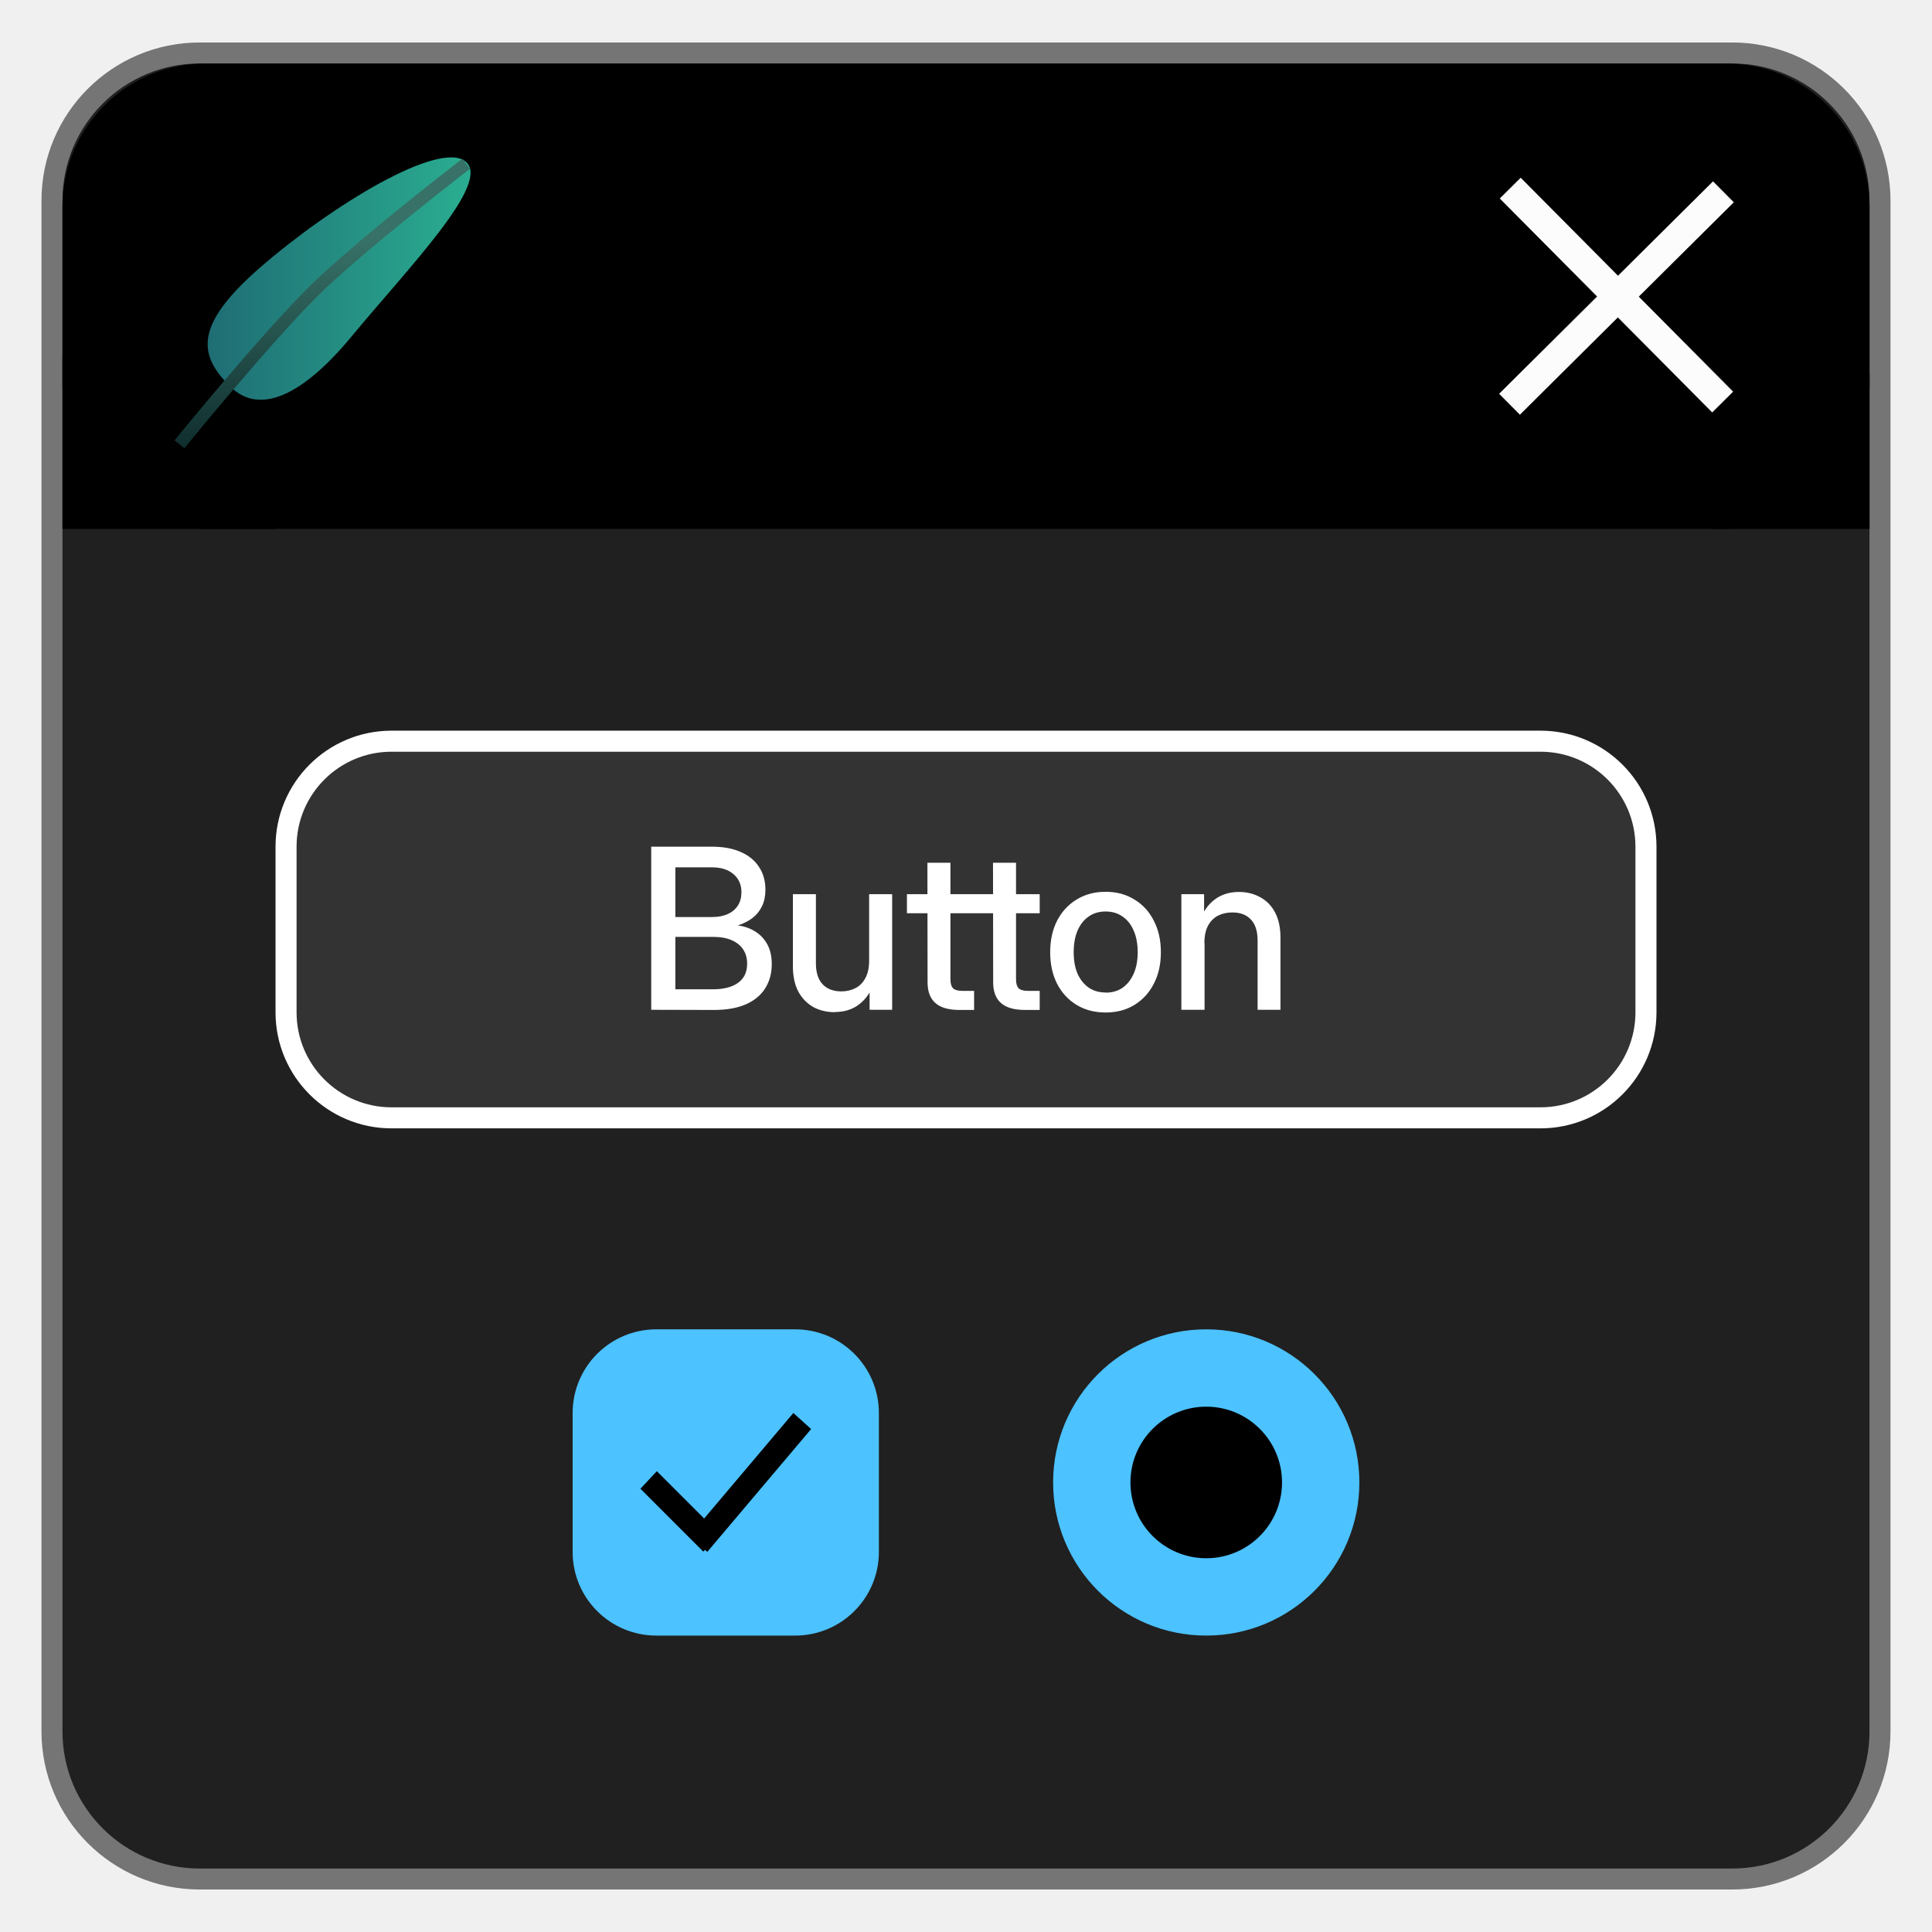
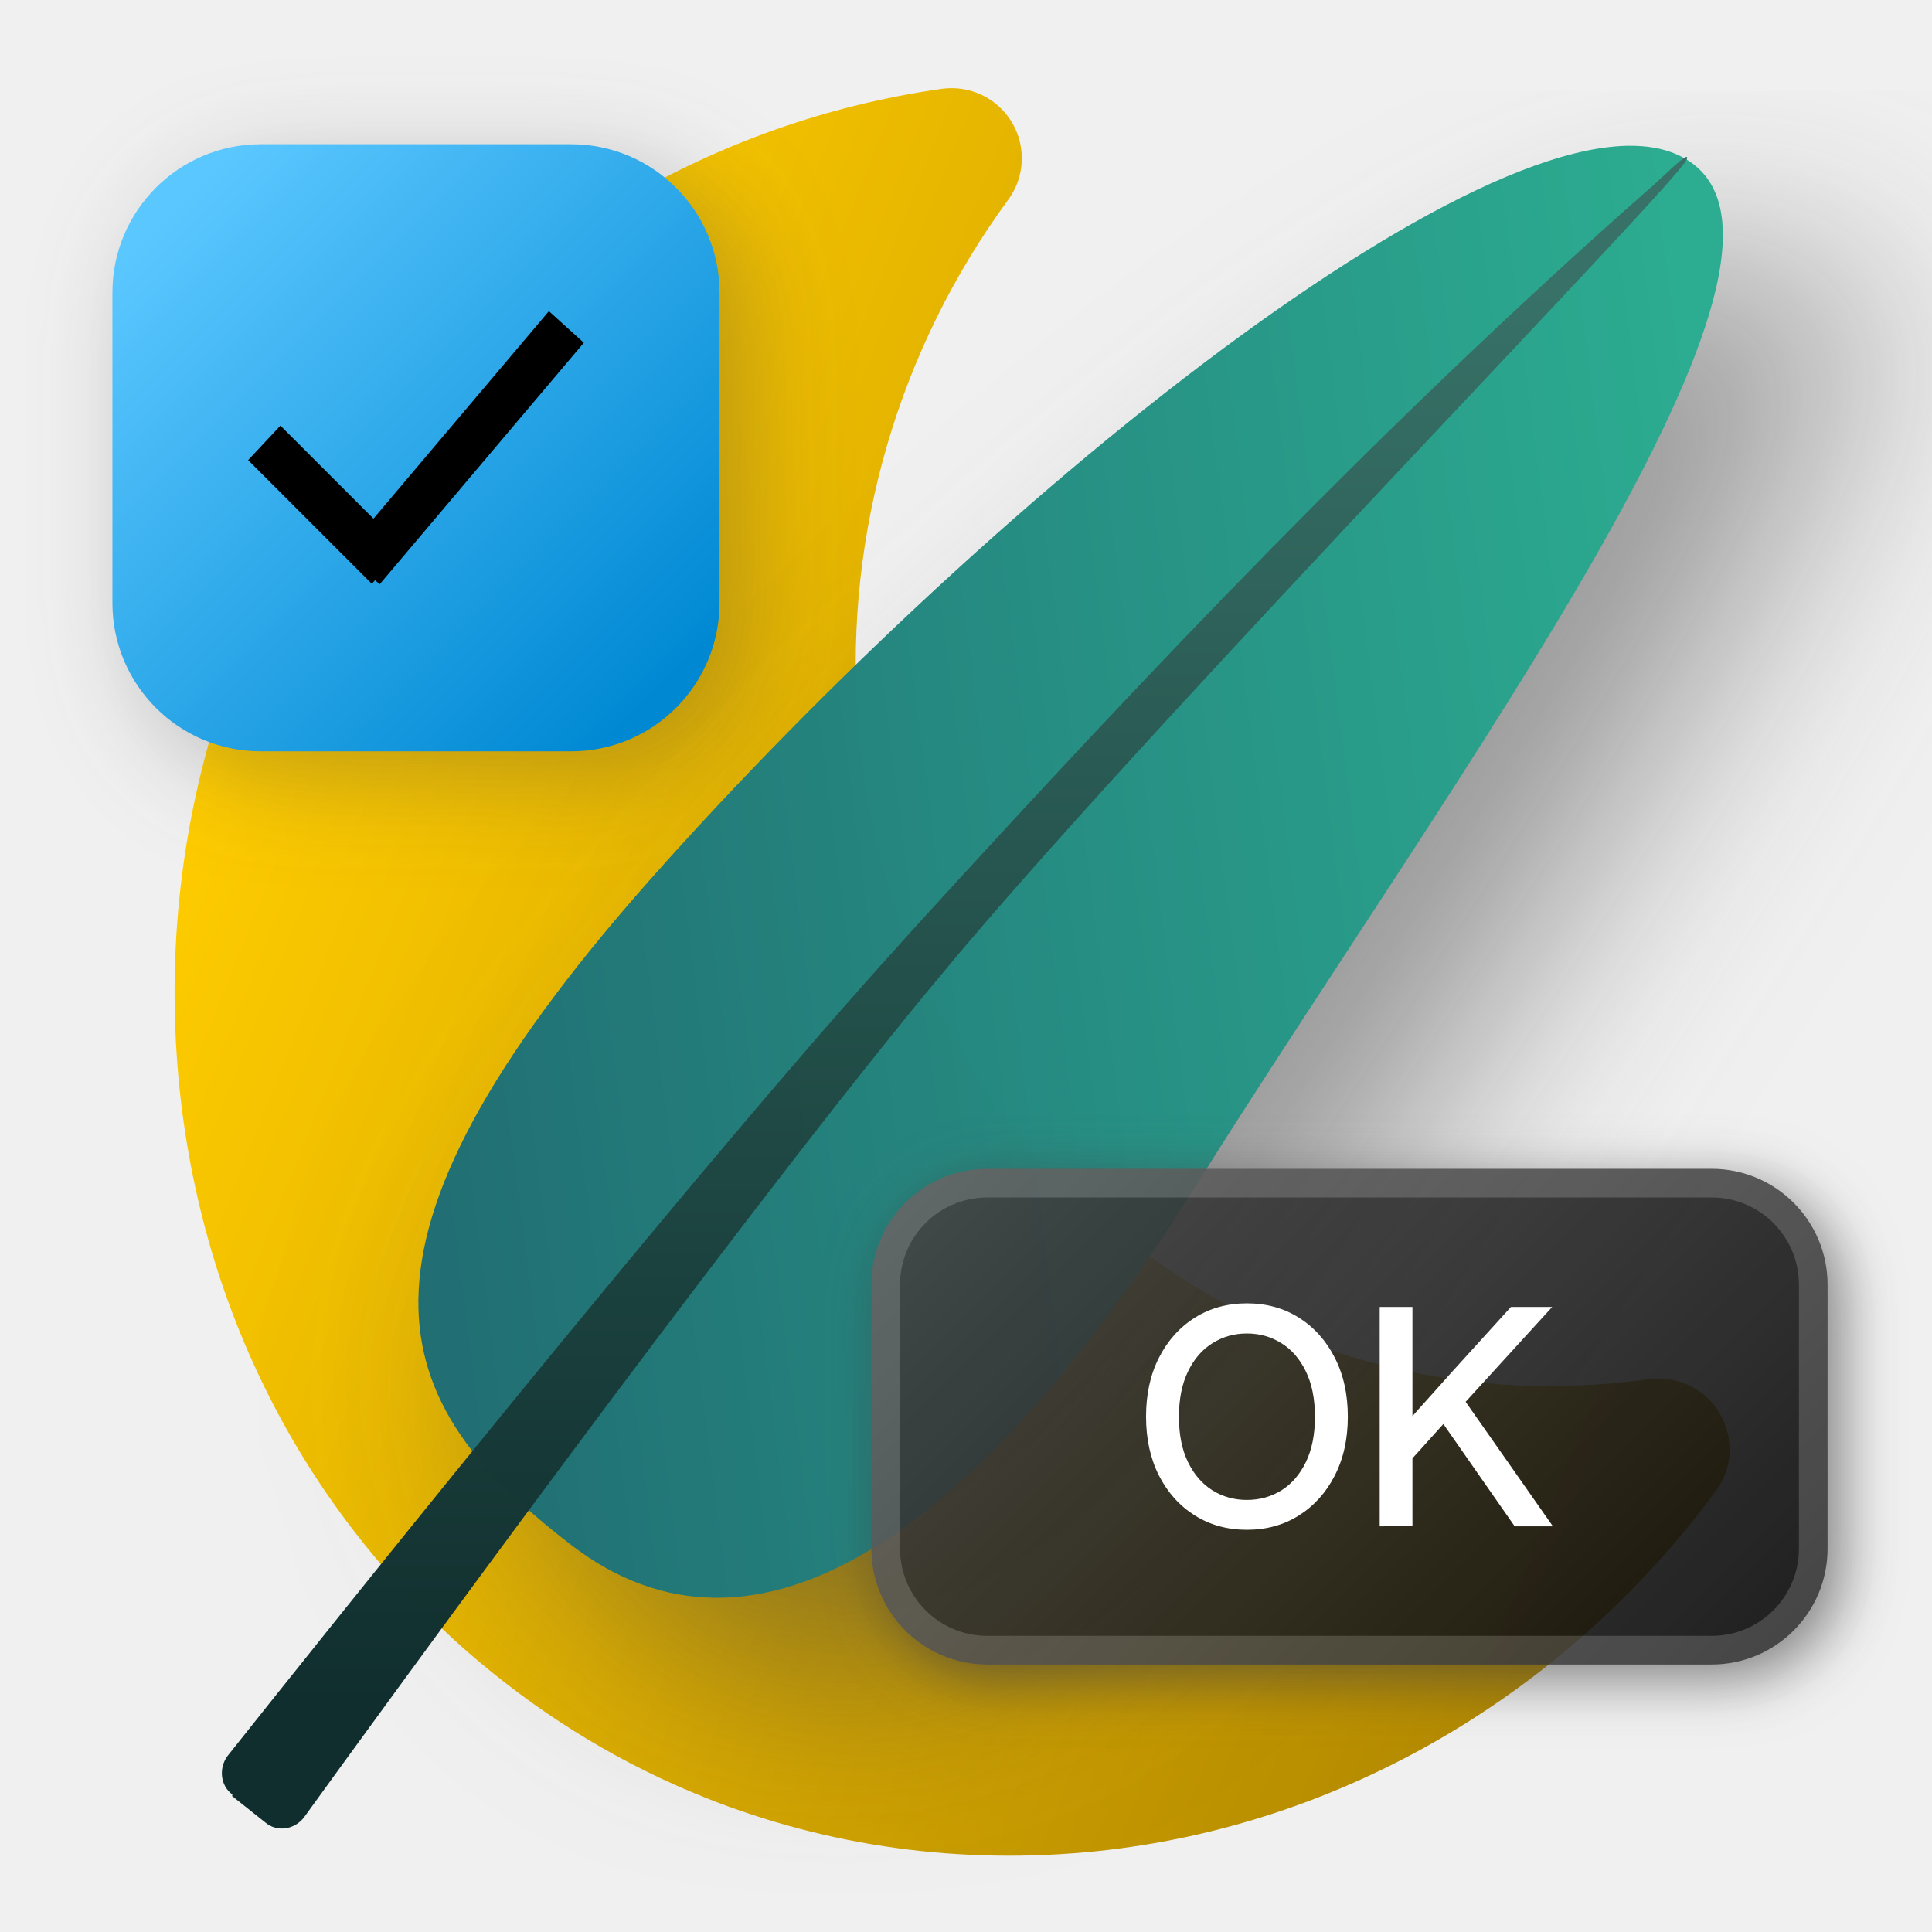
- <svg xmlns="http://www.w3.org/2000/svg" xmlns:xlink="http://www.w3.org/1999/xlink" width="256" height="256" viewBox="0 0 67.733 67.733" version="1.1" id="svg1">
+ <svg xmlns="http://www.w3.org/2000/svg" xmlns:xlink="http://www.w3.org/1999/xlink" width="256" height="256" viewBox="0 0 67.733 67.733" version="1.1" id="svg1" xml:space="preserve">
  <defs id="defs1">
-     <linearGradient id="linearGradient12">
-       <stop style="stop-color:#377167;stop-opacity:1;" offset="0.269" id="stop12" />
-       <stop style="stop-color:#0f2d2d;stop-opacity:0.996;" offset="1" id="stop13" />
+     <linearGradient id="linearGradient267">
+       <stop style="stop-color:#444444;stop-opacity:1;" offset="0" id="stop266" />
+       <stop style="stop-color:#080808;stop-opacity:1;" offset="1" id="stop267" />
    </linearGradient>
+     <linearGradient id="linearGradient265">
+       <stop style="stop-color:#ffcc00;stop-opacity:1;" offset="0" id="stop264" />
+       <stop style="stop-color:#ac8300;stop-opacity:1;" offset="1" id="stop265" />
+     </linearGradient>
+     <linearGradient id="linearGradient263">
+       <stop style="stop-color:#ffcc00;stop-opacity:1;" offset="0" id="stop262" />
+       <stop style="stop-color:#493a00;stop-opacity:1;" offset="1" id="stop263" />
+     </linearGradient>
+     <linearGradient id="linearGradient172">
+       <stop style="stop-color:#666666;stop-opacity:1;" offset="0" id="stop172" />
+       <stop style="stop-color:#323232;stop-opacity:1;" offset="1" id="stop171" />
+     </linearGradient>
+     <linearGradient id="linearGradient143">
+       <stop style="stop-color:#377167;stop-opacity:1;" offset="0" id="stop143" />
+       <stop style="stop-color:#0f2d2d;stop-opacity:0.996;" offset="1" id="stop144" />
+     </linearGradient>
+     <linearGradient id="linearGradient22">
+       <stop style="stop-color:#ffffff;stop-opacity:1;" offset="0" id="stop22" />
+       <stop style="stop-color:#a8a8a8;stop-opacity:1;" offset="1" id="stop23" />
+     </linearGradient>
+     <linearGradient id="linearGradient20">
+       <stop style="stop-color:#515151;stop-opacity:1;" offset="0" id="stop20" />
+       <stop style="stop-color:#141414;stop-opacity:1;" offset="1" id="stop21" />
+     </linearGradient>
+     <linearGradient id="linearGradient11">
+       <stop style="stop-color:#5bc7ff;stop-opacity:1;" offset="0" id="stop11" />
+       <stop style="stop-color:#0089d3;stop-opacity:1;" offset="1" id="stop12" />
+     </linearGradient>
+     <linearGradient id="linearGradient4">
+       <stop style="stop-color:#ffcc00;stop-opacity:1;" offset="0" id="stop4" />
+       <stop style="stop-color:#b08c00;stop-opacity:1;" offset="1" id="stop5" />
+     </linearGradient>
+     <linearGradient xlink:href="#linearGradient263" id="linearGradient5" x1="-15.707" y1="252.165" x2="573.247" y2="252.165" gradientUnits="userSpaceOnUse" />
+     <linearGradient xlink:href="#linearGradient11" id="linearGradient12" x1="2.349" y1="5.238" x2="4.022" y2="6.911" gradientUnits="userSpaceOnUse" gradientTransform="matrix(1.135233,0,0,1.135233,-0.4307907,-0.8214393)" />
+     <linearGradient xlink:href="#linearGradient20" id="linearGradient21" x1="2.899" y1="4.209" x2="7.535" y2="8.845" gradientUnits="userSpaceOnUse" />
+     <linearGradient xlink:href="#linearGradient22" id="linearGradient23" x1="2.899" y1="4.209" x2="7.535" y2="8.845" gradientUnits="userSpaceOnUse" />
+     <linearGradient xlink:href="#linearGradient8" id="linearGradient9" x1="1.855" y1="2.45" x2="3.366" y2="2.45" gradientUnits="userSpaceOnUse" />
    <linearGradient id="linearGradient8">
      <stop style="stop-color:#1d6470;stop-opacity:1;" offset="0" id="stop8" />
      <stop style="stop-color:#2aac90;stop-opacity:1;" offset="1" id="stop9" />
    </linearGradient>
-     <linearGradient xlink:href="#linearGradient8" id="linearGradient9" x1="1.855" y1="2.45" x2="3.366" y2="2.45" gradientUnits="userSpaceOnUse" />
-     <linearGradient xlink:href="#linearGradient8" id="linearGradient10" gradientUnits="userSpaceOnUse" x1="1.855" y1="2.45" x2="3.366" y2="2.45" />
-     <linearGradient xlink:href="#linearGradient12" id="linearGradient13" x1="2.607" y1="1.71" x2="2.607" y2="3.207" gradientUnits="userSpaceOnUse" />
+     <linearGradient xlink:href="#linearGradient8" id="linearGradient24" gradientUnits="userSpaceOnUse" x1="1.855" y1="2.45" x2="3.366" y2="2.45" />
+     <linearGradient xlink:href="#linearGradient267" id="linearGradient28" gradientUnits="userSpaceOnUse" x1="2.899" y1="4.209" x2="7.535" y2="8.845" />
+     <linearGradient xlink:href="#linearGradient172" id="linearGradient29" gradientUnits="userSpaceOnUse" x1="2.899" y1="4.209" x2="7.535" y2="8.845" />
+     <linearGradient xlink:href="#linearGradient265" id="linearGradient30" gradientUnits="userSpaceOnUse" x1="-15.707" y1="252.165" x2="573.247" y2="252.165" />
+     <linearGradient xlink:href="#linearGradient4" id="linearGradient31" gradientUnits="userSpaceOnUse" x1="-15.707" y1="252.165" x2="573.247" y2="252.165" />
+     <linearGradient xlink:href="#linearGradient4" id="linearGradient32" gradientUnits="userSpaceOnUse" x1="-15.707" y1="252.165" x2="573.247" y2="252.165" />
+     <linearGradient xlink:href="#linearGradient143" id="linearGradient144" x1="5.983" y1="2.5" x2="5.983" y2="11.061" gradientUnits="userSpaceOnUse" gradientTransform="matrix(0.1620953,0.02137619,-0.02038041,0.1545178,1.750304,1.226834)" />
+     <filter style="color-interpolation-filters:sRGB" id="filter197" x="-0.201" y="-0.201" width="1.444" height="1.444">
+       <feFlood result="flood" in="SourceGraphic" flood-opacity="0.302" flood-color="rgb(64,64,64)" id="feFlood196" />
+       <feGaussianBlur result="blur" in="SourceGraphic" stdDeviation="0.2" id="feGaussianBlur196" />
+       <feOffset result="offset" in="blur" dx="0.1" dy="0.1" id="feOffset196" />
+       <feComposite result="comp1" operator="in" in="flood" in2="offset" id="feComposite196" />
+       <feComposite result="comp2" operator="over" in="SourceGraphic" in2="comp1" id="feComposite197" />
+     </filter>
+     <filter style="color-interpolation-filters:sRGB" id="filter247" x="-0.177" y="-0.192" width="1.427" height="1.464">
+       <feFlood result="flood" in="SourceGraphic" flood-opacity="0.502" flood-color="rgb(64,64,64)" id="feFlood246" />
+       <feGaussianBlur result="blur" in="SourceGraphic" stdDeviation="0.1" id="feGaussianBlur246" />
+       <feOffset result="offset" in="blur" dx="0.1" dy="0.1" id="feOffset246" />
+       <feComposite result="comp1" operator="in" in="flood" in2="offset" id="feComposite246" />
+       <feComposite result="comp2" operator="over" in="SourceGraphic" in2="comp1" id="feComposite247" />
+     </filter>
+     <filter style="color-interpolation-filters:sRGB" id="filter262" x="-0.11" y="-0.225" width="1.236" height="1.483">
+       <feFlood result="flood" in="SourceGraphic" flood-opacity="0.706" flood-color="rgb(64,64,64)" id="feFlood261" />
+       <feGaussianBlur result="blur" in="SourceGraphic" stdDeviation="0.2" id="feGaussianBlur261" />
+       <feOffset result="offset" in="blur" dx="0.1" dy="0.1" id="feOffset261" />
+       <feComposite result="comp1" operator="in" in="flood" in2="offset" id="feComposite261" />
+       <feComposite result="comp2" operator="over" in="SourceGraphic" in2="comp1" id="feComposite262" />
+     </filter>
+     <filter style="color-interpolation-filters:sRGB" id="filter262-8" x="-0.054" y="-0.112" width="1.125" height="1.256">
+       <feFlood result="flood" in="SourceGraphic" flood-opacity="0.706" flood-color="rgb(64,64,64)" id="feFlood261-6" />
+       <feGaussianBlur result="blur" in="SourceGraphic" stdDeviation="0.058" id="feGaussianBlur261-5" />
+       <feOffset result="offset" in="blur" dx="0.1" dy="0.1" id="feOffset261-0" />
+       <feComposite result="comp1" operator="in" in="flood" in2="offset" id="feComposite261-2" />
+       <feComposite result="comp2" operator="over" in="SourceGraphic" in2="comp1" id="feComposite262-8" />
+     </filter>
  </defs>
-   <g id="layer1">
-     <path style="fill:#202020;fill-opacity:1;stroke:#757575;stroke-width:0.243;stroke-dasharray:none;stroke-opacity:1;paint-order:stroke fill markers" id="rect1" width="10.455" height="10.455" x="1.036" y="1.158" rx="0" ry="0" d="M 1.83,1.158 H 10.697 a 0.794,0.794 45 0 1 0.794,0.794 V 10.819 A 0.794,0.794 135 0 1 10.697,11.613 H 1.83 A 0.794,0.794 45 0 1 1.036,10.819 V 1.952 a 0.794,0.794 135 0 1 0.794,-0.794 z" transform="matrix(6.059411,0,0,6.052877,-4.087272,-4.784311)" />
-     <g id="g8" style="fill:#000000;fill-opacity:1;stroke-width:1" transform="matrix(5.568059,0,0,5.568059,-1.490503,-1.490504)">
-       <path style="fill:#000000;fill-opacity:1;stroke:none;stroke-width:0.265;stroke-dasharray:none;stroke-opacity:1;paint-order:stroke fill markers" id="rect6" width="11.377" height="2.931" x="0.661" y="0.668" ry="0" rx="0" d="M 1.561,0.668 H 11.139 A 0.9,0.9 45 0 1 12.039,1.567 V 2.699 A 0.9,0.9 135 0 1 11.139,3.598 H 1.561 A 0.9,0.9 45 0 1 0.661,2.699 V 1.567 A 0.9,0.9 135 0 1 1.561,0.668 Z" />
-       <rect style="fill:#000000;fill-opacity:1;stroke:none;stroke-width:0.265;stroke-dasharray:none;stroke-opacity:1;paint-order:stroke fill markers" id="rect7" width="1.341" height="1.099" x="0.661" y="2.499" rx="0" ry="0" />
-       <rect style="fill:#000000;fill-opacity:1;stroke:none;stroke-width:0.265;stroke-dasharray:none;stroke-opacity:1;paint-order:stroke fill markers" id="rect8" width="0.986" height="0.977" x="11.053" y="2.621" />
+   <g id="layer1" transform="matrix(4.997726,0,0,4.997726,0.7189403,2.251552)">
+     <g style="fill:url(#linearGradient5)" id="g3" transform="matrix(0.01863716,0.00743179,-0.00743179,0.01863716,3.573923,-0.1367834)">
+       <g id="g2" style="fill:url(#linearGradient32)">
+         <g id="g1" style="fill:url(#linearGradient31)">
+           <path d="m 563.324,290.173 c -7.851,-6.011 -18.84,-6.501 -27.402,-1.619 -2.552,1.448 -5.078,2.92 -7.703,4.269 -58.312,30.616 -124.695,36.111 -186.883,15.431 C 276.401,286.665 223.828,239.539 193.262,175.585 165.516,117.591 159.163,51.111 175.378,-11.569 c 2.502,-9.567 -1.006,-19.674 -8.856,-25.661 -7.825,-5.985 -18.497,-6.673 -27.107,-1.766 C -1.694,41.984 -55.884,223.249 16.019,373.678 c 36.406,76.098 99.231,132.227 176.923,158.059 29.856,9.911 60.52,14.842 91.038,14.842 46.071,0 91.823,-11.211 134.091,-33.363 75.926,-39.815 132.202,-111.841 154.427,-197.604 2.478,-9.543 -1.349,-19.454 -9.174,-25.44 z" id="path1" style="fill:url(#linearGradient30);stroke-width:1.15" />
+         </g>
+       </g>
    </g>
-     <g id="g1" transform="matrix(5.16822,0,0,5.168574,43.19962,-2.258494)" style="stroke-width:0.2;stroke-dasharray:none">
-       <path style="fill:#ffffff;fill-opacity:1;stroke:#fcfcfc;stroke-width:0.2;stroke-dasharray:none;stroke-opacity:1;paint-order:stroke fill markers" d="M 1.886,1.713 3.327,3.164" id="path1" />
-       <path style="fill:#ffffff;fill-opacity:1;stroke:#fcfcfc;stroke-width:0.2;stroke-dasharray:none;stroke-opacity:1;paint-order:stroke fill markers" d="M 3.332,1.738 1.881,3.179" id="path1-8" />
-     </g>
-     <g id="g2" transform="matrix(6.792545,0,0,6.793128,-6.601993,-5.937708)" style="fill:url(#linearGradient9);stroke-width:0.152;stroke-dasharray:none">
-       <path id="path8" style="fill:url(#linearGradient10);stroke-width:0.217;paint-order:stroke fill markers" d="M 2.787,2.61 C 2.538,2.911 2.313,3.022 2.159,2.868 2.004,2.713 1.961,2.562 2.314,2.255 2.69,1.929 3.237,1.6 3.374,1.707 3.512,1.814 3.085,2.25 2.787,2.61 Z" />
-       <path style="fill:none;fill-opacity:1;stroke:url(#linearGradient13);stroke-width:0.065;stroke-dasharray:none;stroke-opacity:1;paint-order:stroke fill markers" d="m 3.378,1.719 c 0,0 -0.556,0.428 -0.788,0.658 C 2.338,2.627 1.898,3.167 1.898,3.167" id="path1-8-9" />
-     </g>
-     <g id="g5" transform="matrix(5.568059,0,0,5.568059,-1.490503,-1.619969)">
-       <rect style="fill:#333333;fill-opacity:1;stroke:#ffffff;stroke-width:0.265;stroke-dasharray:none;stroke-opacity:1;paint-order:stroke fill markers" id="rect5" width="8.43" height="2.239" x="2.135" y="5.024" ry="0.598" rx="0.598" />
-       <path d="M 4.368,6.649 V 5.622 h 0.384 q 0.106,0 0.181,0.034 0.075,0.033 0.114,0.094 0.04,0.06 0.04,0.143 0,0.059 -0.021,0.103 -0.021,0.044 -0.059,0.074 -0.039,0.03 -0.092,0.047 v 0.001 q 0.06,0.008 0.108,0.038 0.048,0.03 0.076,0.081 0.028,0.051 0.028,0.124 0,0.087 -0.041,0.152 -0.04,0.065 -0.121,0.101 -0.081,0.036 -0.203,0.036 z M 4.52,6.52 h 0.234 q 0.105,0 0.161,-0.041 0.057,-0.041 0.057,-0.12 0,-0.052 -0.025,-0.09 Q 4.923,6.232 4.875,6.211 4.828,6.19 4.76,6.19 H 4.52 Z m 0,-0.455 h 0.23 q 0.059,0 0.1,-0.019 0.042,-0.019 0.064,-0.054 0.022,-0.035 0.022,-0.083 0,-0.072 -0.05,-0.114 -0.049,-0.043 -0.136,-0.043 H 4.52 Z m 1.003,0.599 q -0.074,0 -0.134,-0.032 Q 5.329,6.598 5.294,6.534 5.26,6.469 5.26,6.374 V 5.921 H 5.405 v 0.435 q 0,0.087 0.042,0.132 0.042,0.045 0.118,0.045 0.049,0 0.088,-0.02 0.04,-0.02 0.063,-0.063 Q 5.74,6.407 5.74,6.34 V 5.921 H 5.885 V 6.649 H 5.743 V 6.468 h 0.034 q -0.035,0.097 -0.099,0.146 -0.063,0.049 -0.154,0.049 z M 6.4,5.921 V 6.041 H 5.978 V 5.921 Z M 6.107,5.723 h 0.145 v 0.734 q 0,0.04 0.017,0.057 0.017,0.016 0.061,0.016 0.017,0 0.037,0 0.02,0 0.034,0 v 0.12 q -0.018,0 -0.043,0 -0.025,0 -0.048,0 -0.103,0 -0.152,-0.043 -0.05,-0.043 -0.05,-0.131 z M 6.814,5.921 V 6.041 H 6.392 V 5.921 Z M 6.52,5.723 h 0.145 v 0.734 q 0,0.04 0.017,0.057 0.017,0.016 0.061,0.016 0.017,0 0.037,0 0.02,0 0.034,0 v 0.12 q -0.018,0 -0.043,0 -0.025,0 -0.048,0 -0.103,0 -0.152,-0.043 -0.05,-0.043 -0.05,-0.131 z m 0.709,0.943 q -0.104,0 -0.183,-0.048 -0.079,-0.048 -0.123,-0.134 -0.043,-0.085 -0.043,-0.197 0,-0.113 0.043,-0.198 0.044,-0.086 0.123,-0.134 0.079,-0.049 0.183,-0.049 0.104,0 0.182,0.049 0.079,0.048 0.122,0.134 0.044,0.085 0.044,0.198 0,0.112 -0.044,0.197 -0.043,0.085 -0.122,0.134 -0.078,0.048 -0.182,0.048 z m 0,-0.125 q 0.062,0 0.107,-0.031 0.045,-0.032 0.07,-0.089 0.025,-0.057 0.025,-0.134 0,-0.079 -0.025,-0.136 -0.024,-0.057 -0.07,-0.089 -0.045,-0.032 -0.107,-0.032 -0.062,0 -0.107,0.032 -0.045,0.031 -0.07,0.089 -0.024,0.057 -0.024,0.136 0,0.077 0.024,0.134 0.025,0.056 0.07,0.088 0.045,0.031 0.107,0.031 z M 7.852,6.23 V 6.649 H 7.706 V 5.921 h 0.143 v 0.181 h -0.034 q 0.036,-0.098 0.099,-0.146 0.064,-0.049 0.154,-0.049 0.075,0 0.134,0.033 0.06,0.032 0.094,0.096 0.034,0.064 0.034,0.159 V 6.649 H 8.186 V 6.213 q 0,-0.088 -0.042,-0.132 -0.041,-0.045 -0.117,-0.045 -0.05,0 -0.09,0.02 -0.039,0.02 -0.063,0.063 -0.023,0.043 -0.023,0.11 z" id="text5" style="font-weight:500;font-size:1.411px;line-height:0;font-family:Inter;-inkscape-font-specification:'Inter Medium';letter-spacing:0px;fill:#ffffff;stroke-width:0.265;paint-order:stroke fill markers" aria-label="Button" />
-     </g>
-     <g id="g5-5" transform="matrix(4.537891,0,0,4.537891,10.98852,24.40748)">
-       <rect style="fill:#4cc2ff;fill-opacity:1;stroke:#4cc2ff;stroke-width:0.265;stroke-dasharray:none;stroke-opacity:1;paint-order:stroke fill markers" id="rect5-2" width="2.101" height="2.101" x="2.135" y="5.024" ry="0.514" rx="0.514" />
+     <g id="g5-5" transform="matrix(1.785635,0,0,1.785635,-2.913989,-8.156236)">
+       <rect style="fill:url(#linearGradient12);fill-opacity:1;stroke:none;stroke-width:0.3;stroke-dasharray:none;stroke-opacity:1;paint-order:stroke fill markers;filter:url(#filter197)" id="rect5-2" width="2.385" height="2.385" x="1.993" y="4.882" ry="0.583" rx="0.583" />
      <g id="g6" transform="matrix(0.9448599,0,0,0.9771629,0.3653835,-0.03443493)" style="stroke-width:1.041">
        <path style="fill:#000000;fill-opacity:1;stroke:#000000;stroke-width:0.193;stroke-dasharray:none;stroke-opacity:1;paint-order:stroke fill markers" d="M 3.61,5.766 2.761,6.737" id="path1-8-2" />
        <path style="fill:#000000;fill-opacity:1;stroke:#000000;stroke-width:0.193;stroke-dasharray:none;stroke-opacity:1;paint-order:stroke fill markers" d="M 2.868,6.729 2.354,6.232" id="path1-8-2-5" />
      </g>
    </g>
-     <g id="g5-5-9" transform="matrix(4.5378,0,0,4.5378,27.83381,24.40792)">
-       <rect style="fill:#4cc2ff;fill-opacity:1;stroke:#4cc2ff;stroke-width:0.265;stroke-dasharray:none;stroke-opacity:1;paint-order:stroke fill markers" id="rect5-2-2" width="2.101" height="2.101" x="2.135" y="5.024" ry="1.05" rx="1.05" />
-       <rect style="fill:#000000;fill-opacity:1;stroke:#4cc2ff;stroke-width:0.265;stroke-dasharray:none;stroke-opacity:1;paint-order:stroke fill markers" id="rect5-2-2-3" width="1.171" height="1.171" x="2.6" y="5.489" ry="1.05" rx="1.05" />
+     <g id="g3-2" transform="matrix(7.359729,-0.9706418,0.9707251,7.360361,-14.80865,-8.624971)" style="fill:url(#linearGradient9);stroke-width:0.152;stroke-dasharray:none">
+       <path id="path8" style="opacity:0.99;fill:url(#linearGradient24);stroke-width:0.217;paint-order:stroke fill markers;filter:url(#filter247)" d="M 2.787,2.61 C 2.538,2.911 2.313,3.022 2.159,2.868 2.004,2.713 1.961,2.562 2.314,2.255 2.69,1.929 3.237,1.6 3.374,1.707 3.512,1.814 3.085,2.25 2.787,2.61 Z" />
+       <path id="rect143" style="fill:url(#linearGradient144);fill-opacity:1;stroke-width:0;paint-order:stroke fill markers" d="m 1.81,3.061 0.028,0.029 c 0.01,0.011 0.027,0.01 0.037,-3.101e-4 0.086,-0.091 0.457,-0.482 0.681,-0.692 0.011,-0.01 0.028,-0.026 0.039,-0.036 0.234,-0.213 0.768,-0.633 0.78,-0.654 0.006,-0.011 -0.03,0.018 -0.042,0.025 -0.275,0.185 -0.522,0.385 -0.77,0.594 -0.011,0.009 -0.029,0.025 -0.04,0.034 -0.233,0.2 -0.622,0.575 -0.712,0.662 -0.01,0.01 -0.011,0.027 -4.352e-4,0.037 z" />
+     </g>
+     <g id="g5" transform="matrix(1.022954,0,0,1.022954,3.985854,2.810332)" style="fill:url(#linearGradient21);stroke:url(#linearGradient23);stroke-width:0.393;stroke-dasharray:none;stroke-opacity:1">
+       <rect style="opacity:0.9;mix-blend-mode:normal;fill:url(#linearGradient28);fill-opacity:1;stroke:url(#linearGradient29);stroke-width:0.393;stroke-dasharray:none;stroke-opacity:1;paint-order:stroke fill markers;filter:url(#filter262)" id="rect5" width="6.164" height="3.006" x="2.135" y="5.024" ry="0.598" rx="0.598" />
+       <path style="font-weight:500;font-size:2.09px;line-height:1.25;font-family:Inter;-inkscape-font-specification:'Inter Medium';letter-spacing:0px;fill:#ffffff;stroke:none;stroke-width:0.392;paint-order:stroke fill markers" d="m 7.635,10.608 q -0.202,0 -0.36,-0.099 -0.158,-0.099 -0.249,-0.276 -0.09,-0.178 -0.09,-0.409 0,-0.234 0.09,-0.41 0.091,-0.178 0.249,-0.277 0.158,-0.099 0.36,-0.099 0.203,0 0.36,0.099 0.158,0.099 0.249,0.277 0.091,0.177 0.091,0.41 0,0.232 -0.091,0.409 -0.091,0.177 -0.249,0.276 -0.157,0.099 -0.36,0.099 z m 0,-0.207 q 0.132,0 0.239,-0.066 0.107,-0.067 0.17,-0.196 0.063,-0.13 0.063,-0.314 0,-0.186 -0.063,-0.315 -0.063,-0.13 -0.17,-0.196 -0.107,-0.067 -0.239,-0.067 -0.131,0 -0.238,0.067 -0.107,0.066 -0.17,0.196 -0.063,0.13 -0.063,0.315 0,0.185 0.063,0.314 0.063,0.129 0.17,0.196 0.107,0.066 0.238,0.066 z M 8.715,10.188 V 9.898 Q 8.768,9.838 8.82,9.778 8.873,9.719 8.926,9.66 8.979,9.6 9.033,9.54 L 9.466,9.063 H 9.752 L 9.106,9.771 H 9.091 Z M 8.556,10.584 V 9.063 h 0.227 v 0.493 0.344 0.109 0.574 z m 0.936,0 L 8.969,9.834 9.107,9.657 9.757,10.584 Z" id="text19" transform="matrix(0.9890483,0,0,0.9890483,-3.03806,-3.18902)" aria-label="OK" />
    </g>
  </g>
</svg>
